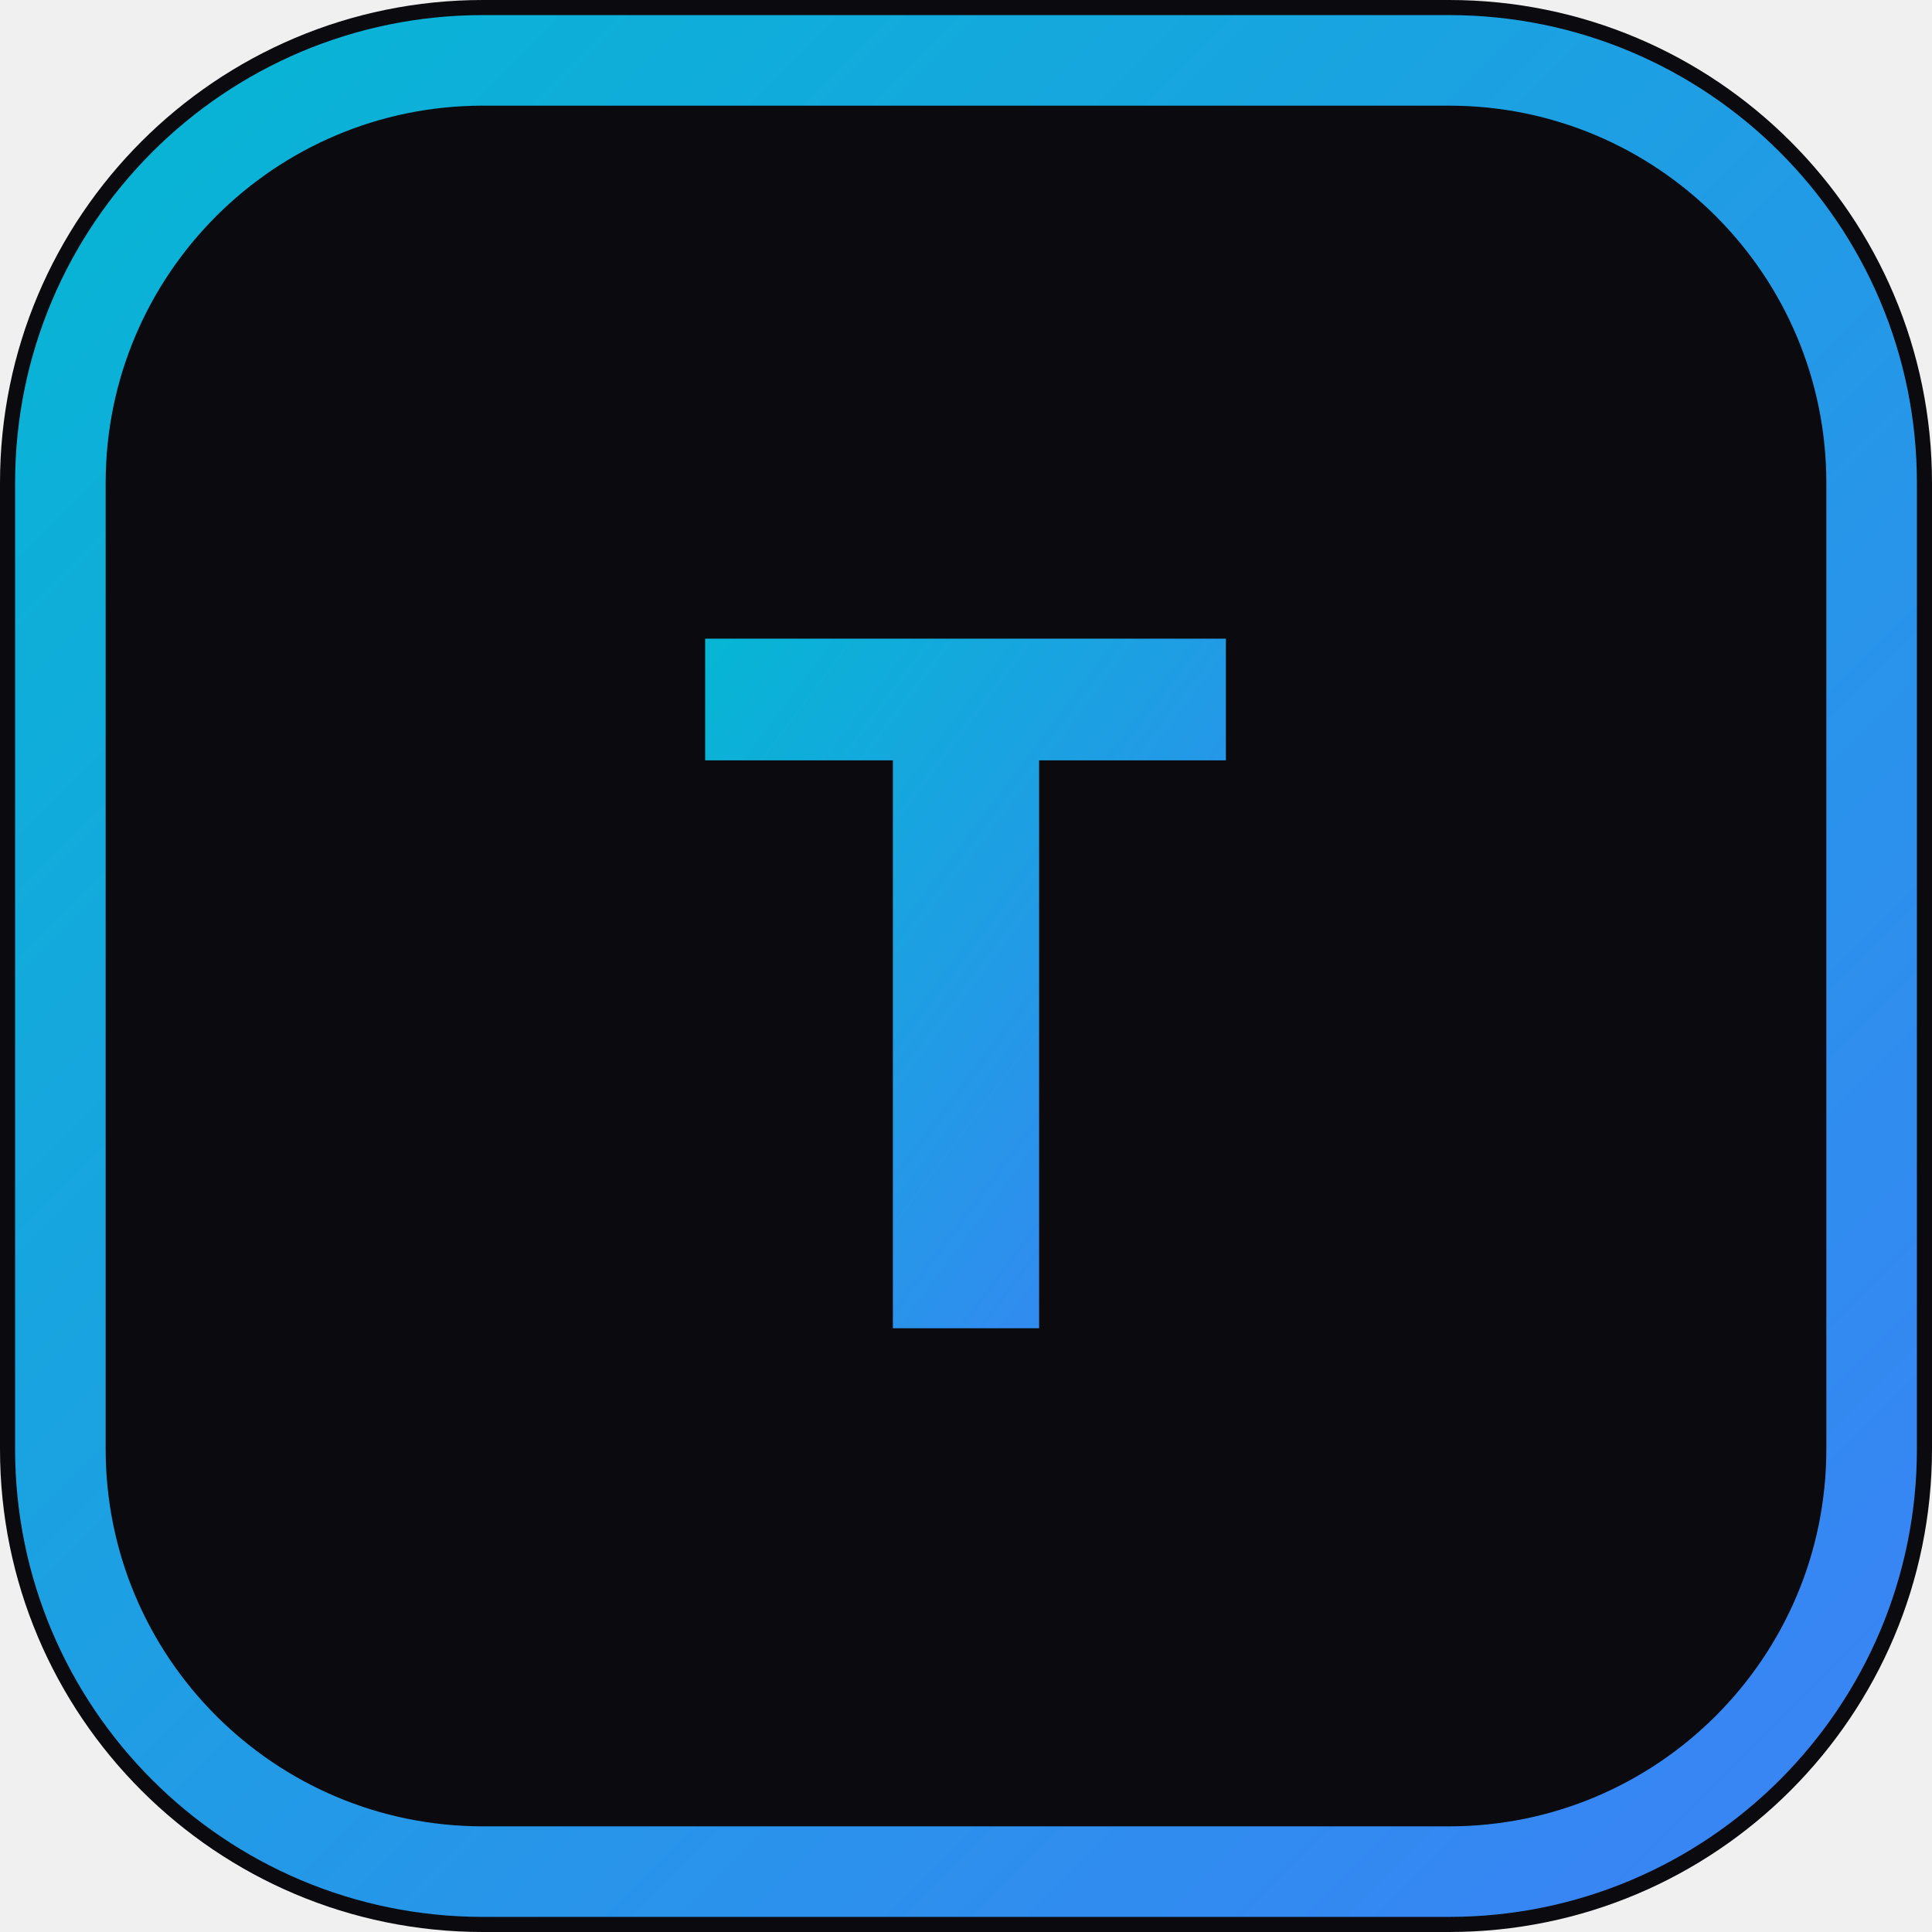
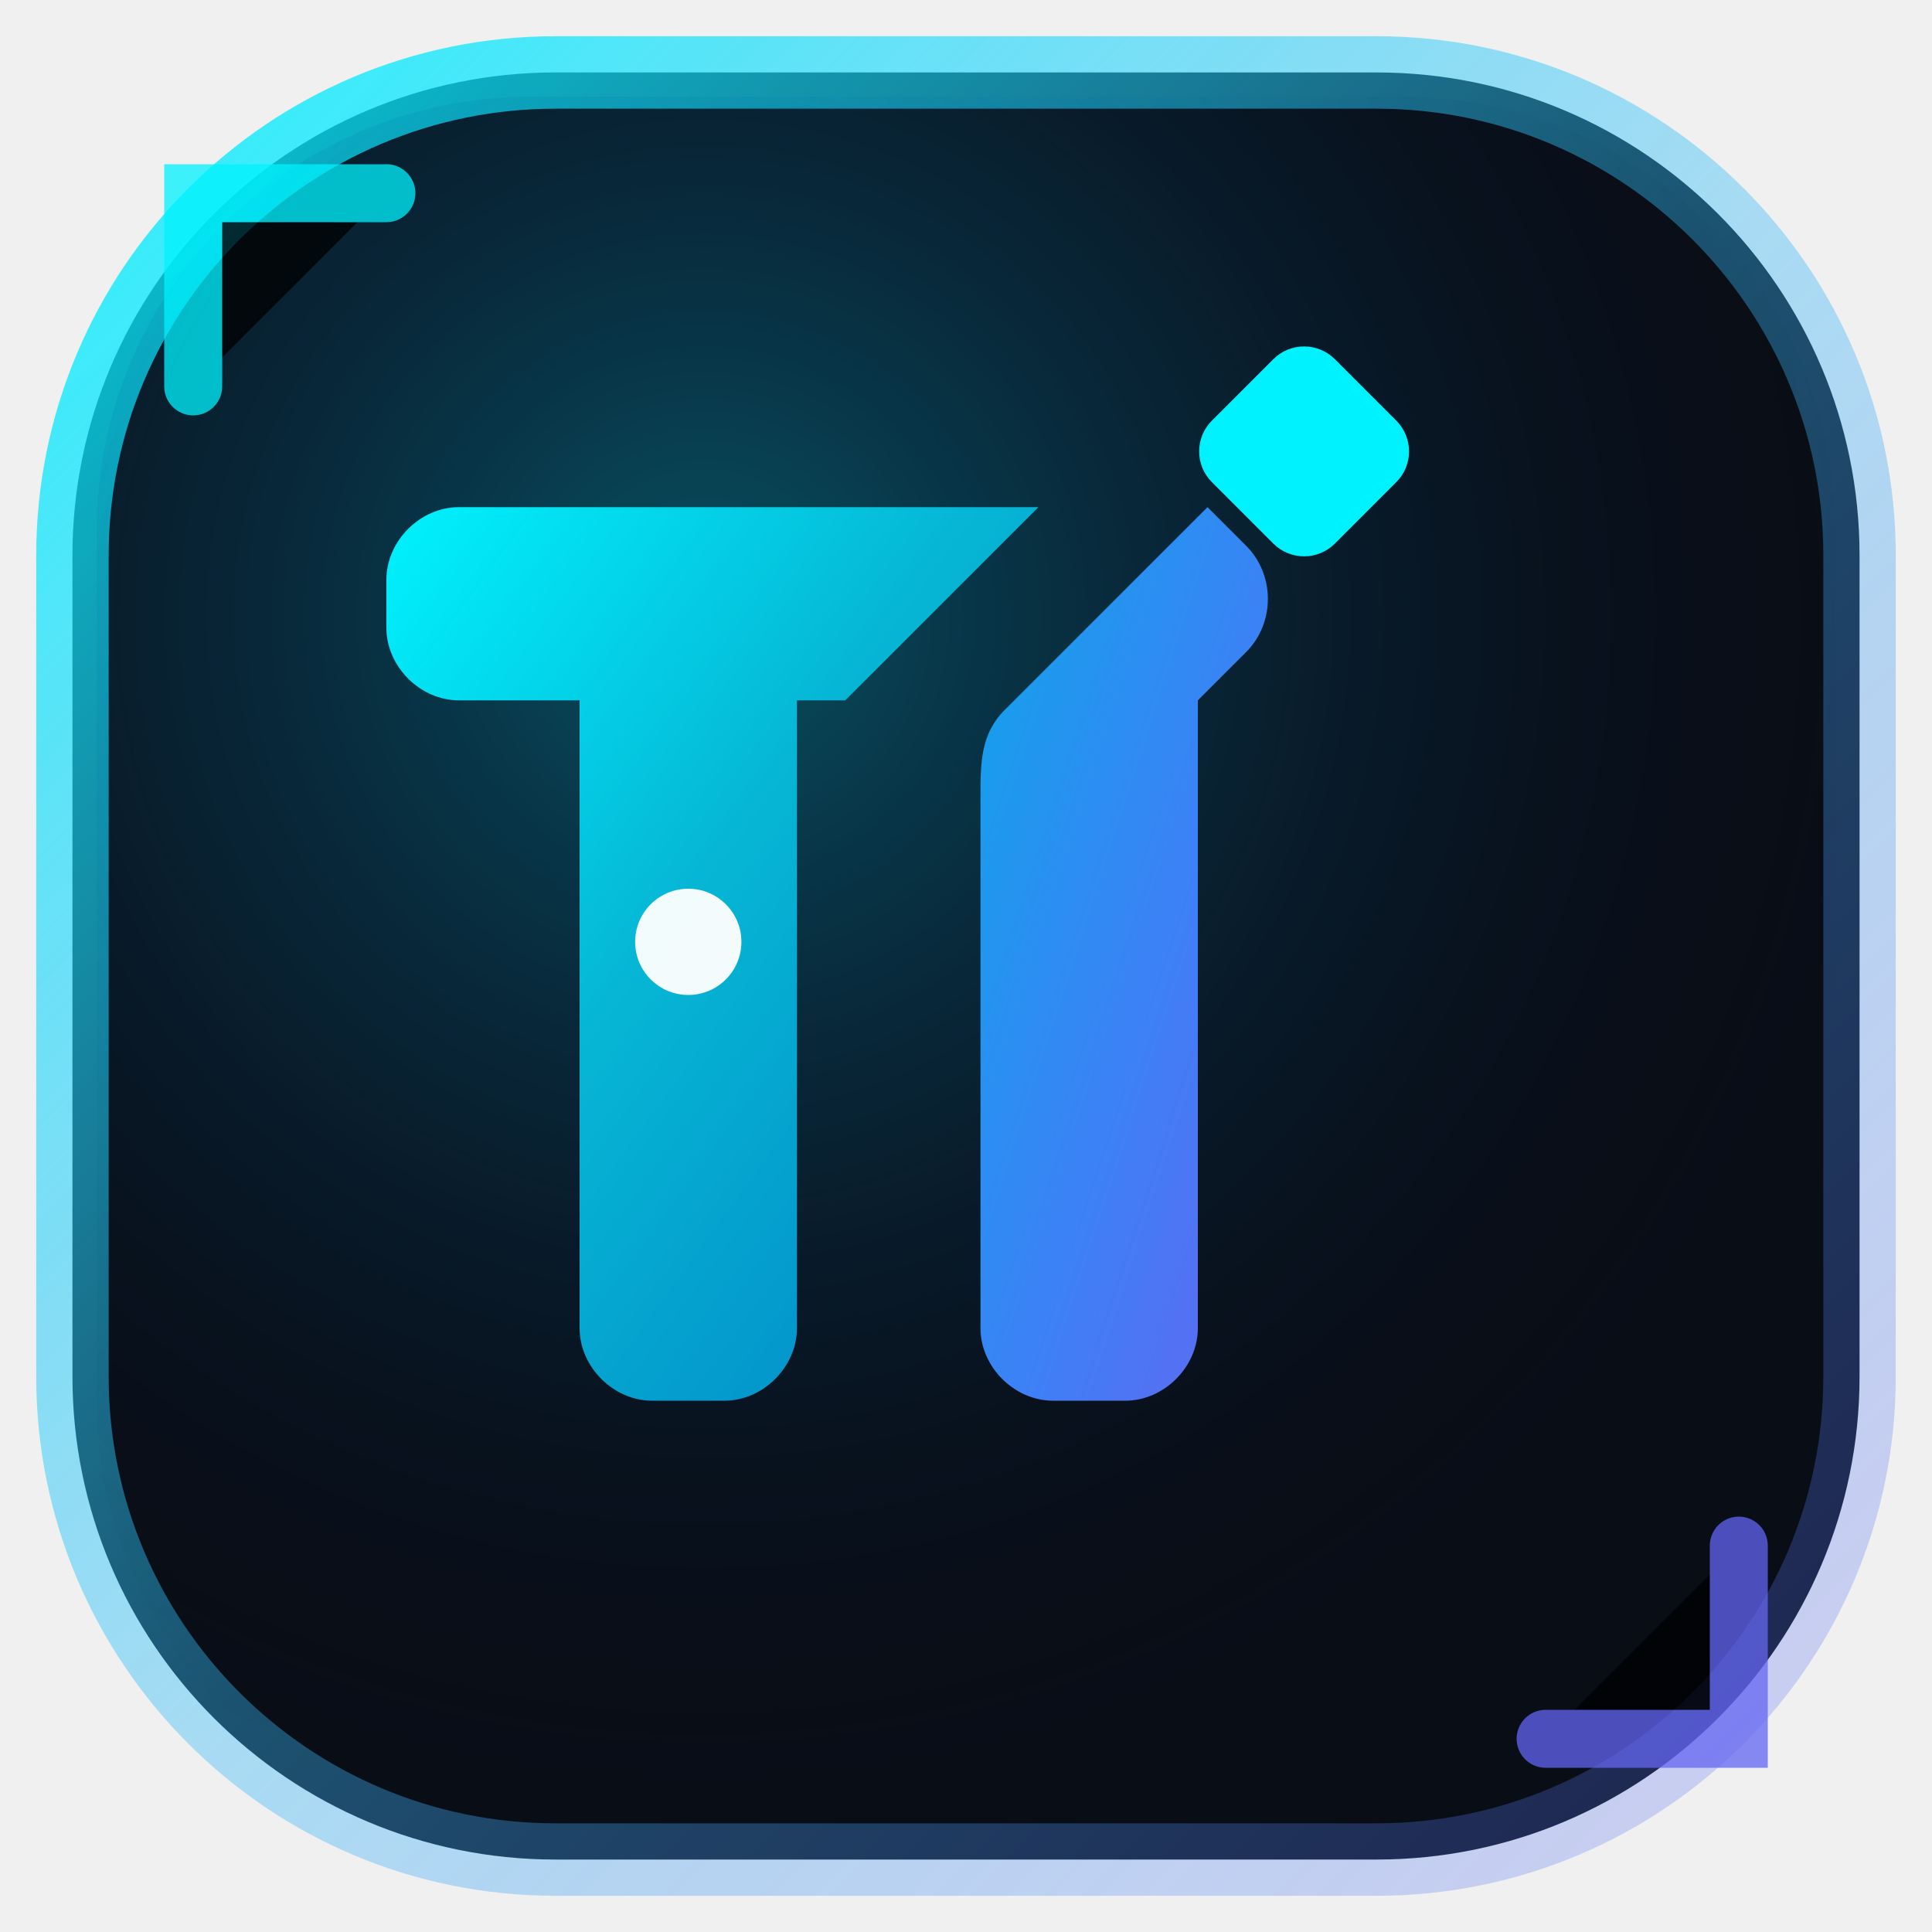
- <svg xmlns="http://www.w3.org/2000/svg" viewBox="0 0 32 32" width="32" height="32">
+ <svg xmlns="http://www.w3.org/2000/svg" viewBox="0 0 40 40" width="40" height="40">
  <defs>
-     <linearGradient id="g" x1="0%" y1="0%" x2="100%" y2="100%">
-       <stop offset="0%" stop-color="#06b6d4" />
-       <stop offset="100%" stop-color="#3b82f6" />
+     <linearGradient id="ti-v2-cyan" x1="0%" y1="0%" x2="100%" y2="100%">
+       <stop offset="0%" stop-color="#00f2fe" />
+       <stop offset="45%" stop-color="#06b6d4" />
+       <stop offset="100%" stop-color="#0284c7" />
    </linearGradient>
+     <linearGradient id="ti-v2-indigo" x1="0%" y1="0%" x2="100%" y2="100%">
+       <stop offset="0%" stop-color="#0ea5e9" />
+       <stop offset="55%" stop-color="#3b82f6" />
+       <stop offset="100%" stop-color="#6366f1" />
+     </linearGradient>
+     <linearGradient id="ti-v2-border" x1="0%" y1="0%" x2="100%" y2="100%">
+       <stop offset="0%" stop-color="#00f2fe" stop-opacity="0.85" />
+       <stop offset="50%" stop-color="#38bdf8" stop-opacity="0.4" />
+       <stop offset="100%" stop-color="#6366f1" stop-opacity="0.25" />
+     </linearGradient>
+     <radialGradient id="ti-v2-core" cx="35%" cy="30%" r="70%">
+       <stop offset="0%" stop-color="#06b6d4" stop-opacity="0.4" />
+       <stop offset="60%" stop-color="#0369a1" stop-opacity="0.1" />
+       <stop offset="100%" stop-color="#020617" stop-opacity="0" />
+     </radialGradient>
  </defs>
-   <rect width="32" height="32" rx="8" fill="#0a0a0f" />
-   <rect x="1" y="1" width="30" height="30" rx="7" fill="none" stroke="url(#g)" stroke-width="1.5" />
-   <text x="16" y="22" font-family="system-ui, sans-serif" font-weight="900" font-size="16" fill="url(#g)" text-anchor="middle">T</text>
+   <rect x="1.5" y="1.5" width="37" height="37" rx="10" fill="#090d16" stroke="url(#ti-v2-border)" stroke-width="1.5" />
+   <rect x="2" y="2" width="36" height="36" rx="9" fill="url(#ti-v2-core)" />
+   <path d="M 4 8 L 4 4 L 8 4" stroke="#00f2fe" stroke-width="1.2" stroke-linecap="round" opacity="0.75" />
+   <path d="M 36 32 L 36 36 L 32 36" stroke="#6366f1" stroke-width="1.2" stroke-linecap="round" opacity="0.75" />
+   <path d="M 9.5 10.5 H 21.5 L 17.5 14.5 H 16.5 V 27.5 C 16.5 28.3 15.8 29 15 29 H 13.5 C 12.7 29 12 28.3 12 27.5 V 14.5 H 9.5 C 8.7 14.5 8 13.8 8 13 V 12 C 8 11.2 8.7 10.5 9.5 10.5 Z" fill="url(#ti-v2-cyan)" />
+   <path d="M 25 10.5 L 20.8 14.7 C 20.3 15.2 20.3 15.8 20.3 16.5 V 27.5 C 20.3 28.3 21 29 21.8 29 H 23.3 C 24.1 29 24.8 28.3 24.8 27.5 V 14.5 L 25.8 13.5 C 26.4 12.9 26.4 11.9 25.8 11.3 L 25.5 11 C 25.3 10.8 25.1 10.6 25 10.5 Z" fill="url(#ti-v2-indigo)" />
+   <rect x="27" y="6.8" width="3.6" height="3.6" rx="0.9" transform="rotate(45 27 6.8)" fill="#00f2fe" />
+   <circle cx="14.25" cy="19.5" r="1.1" fill="#ffffff" opacity="0.95" />
</svg>
